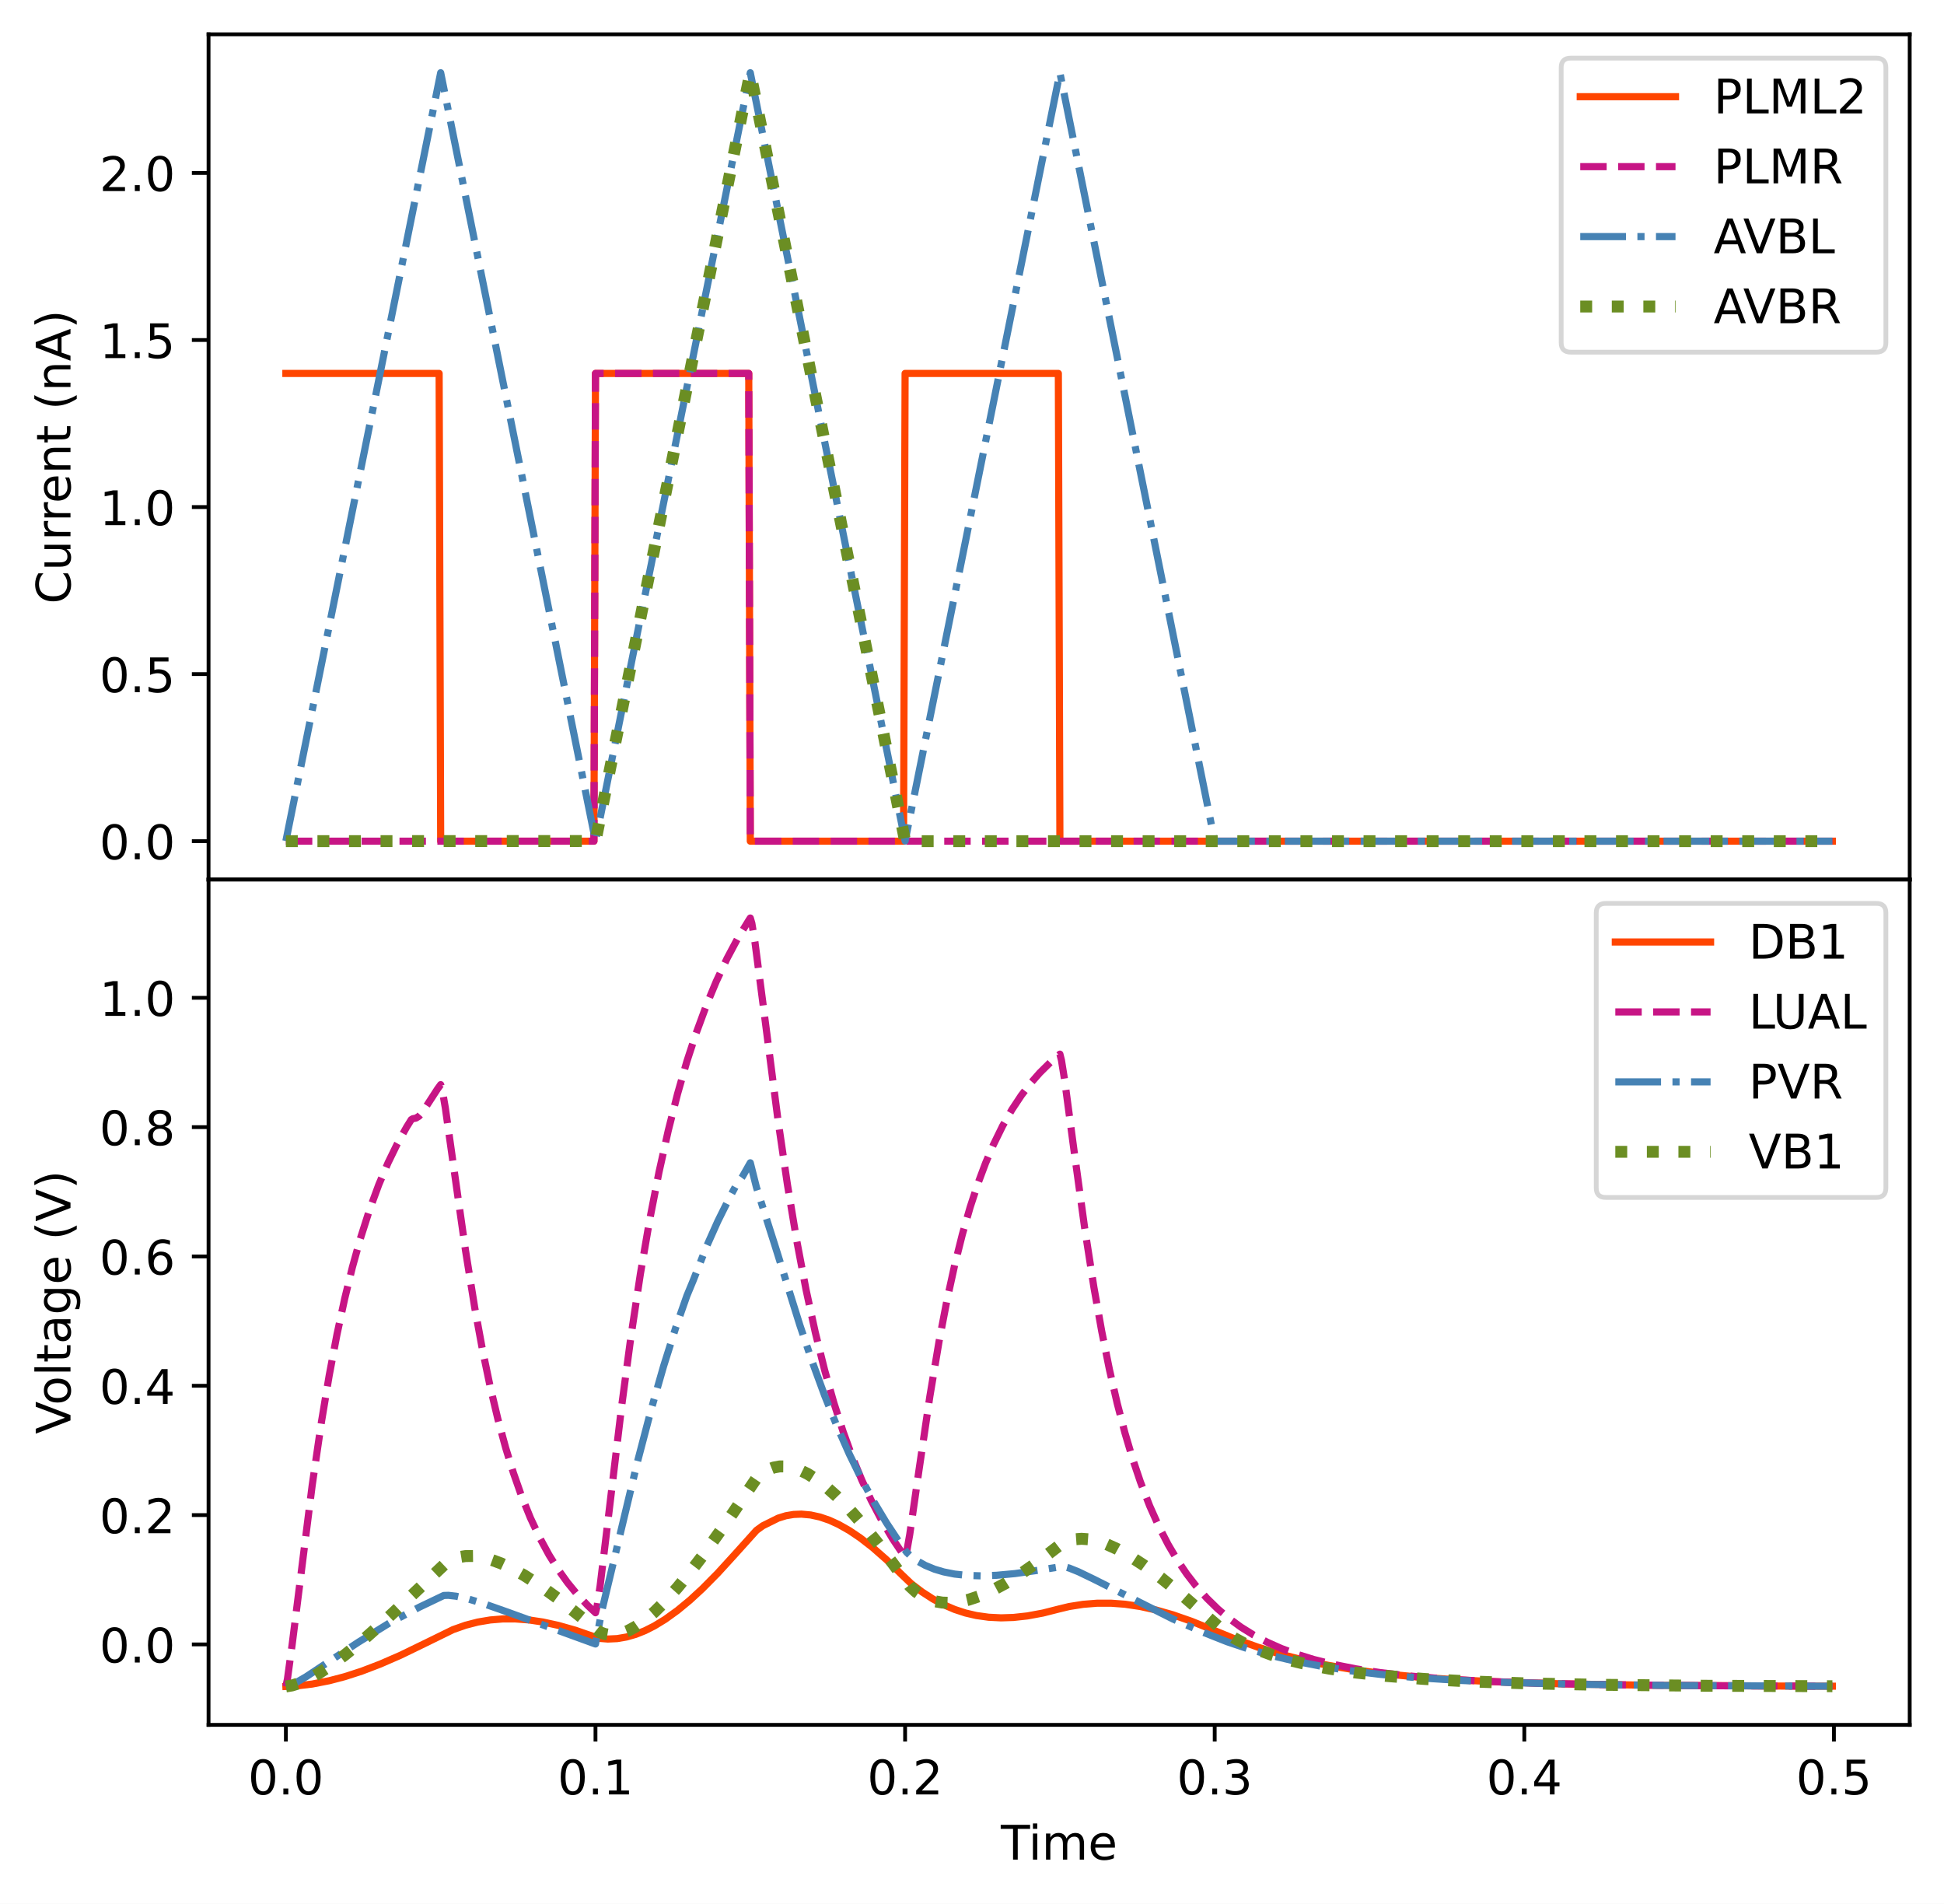
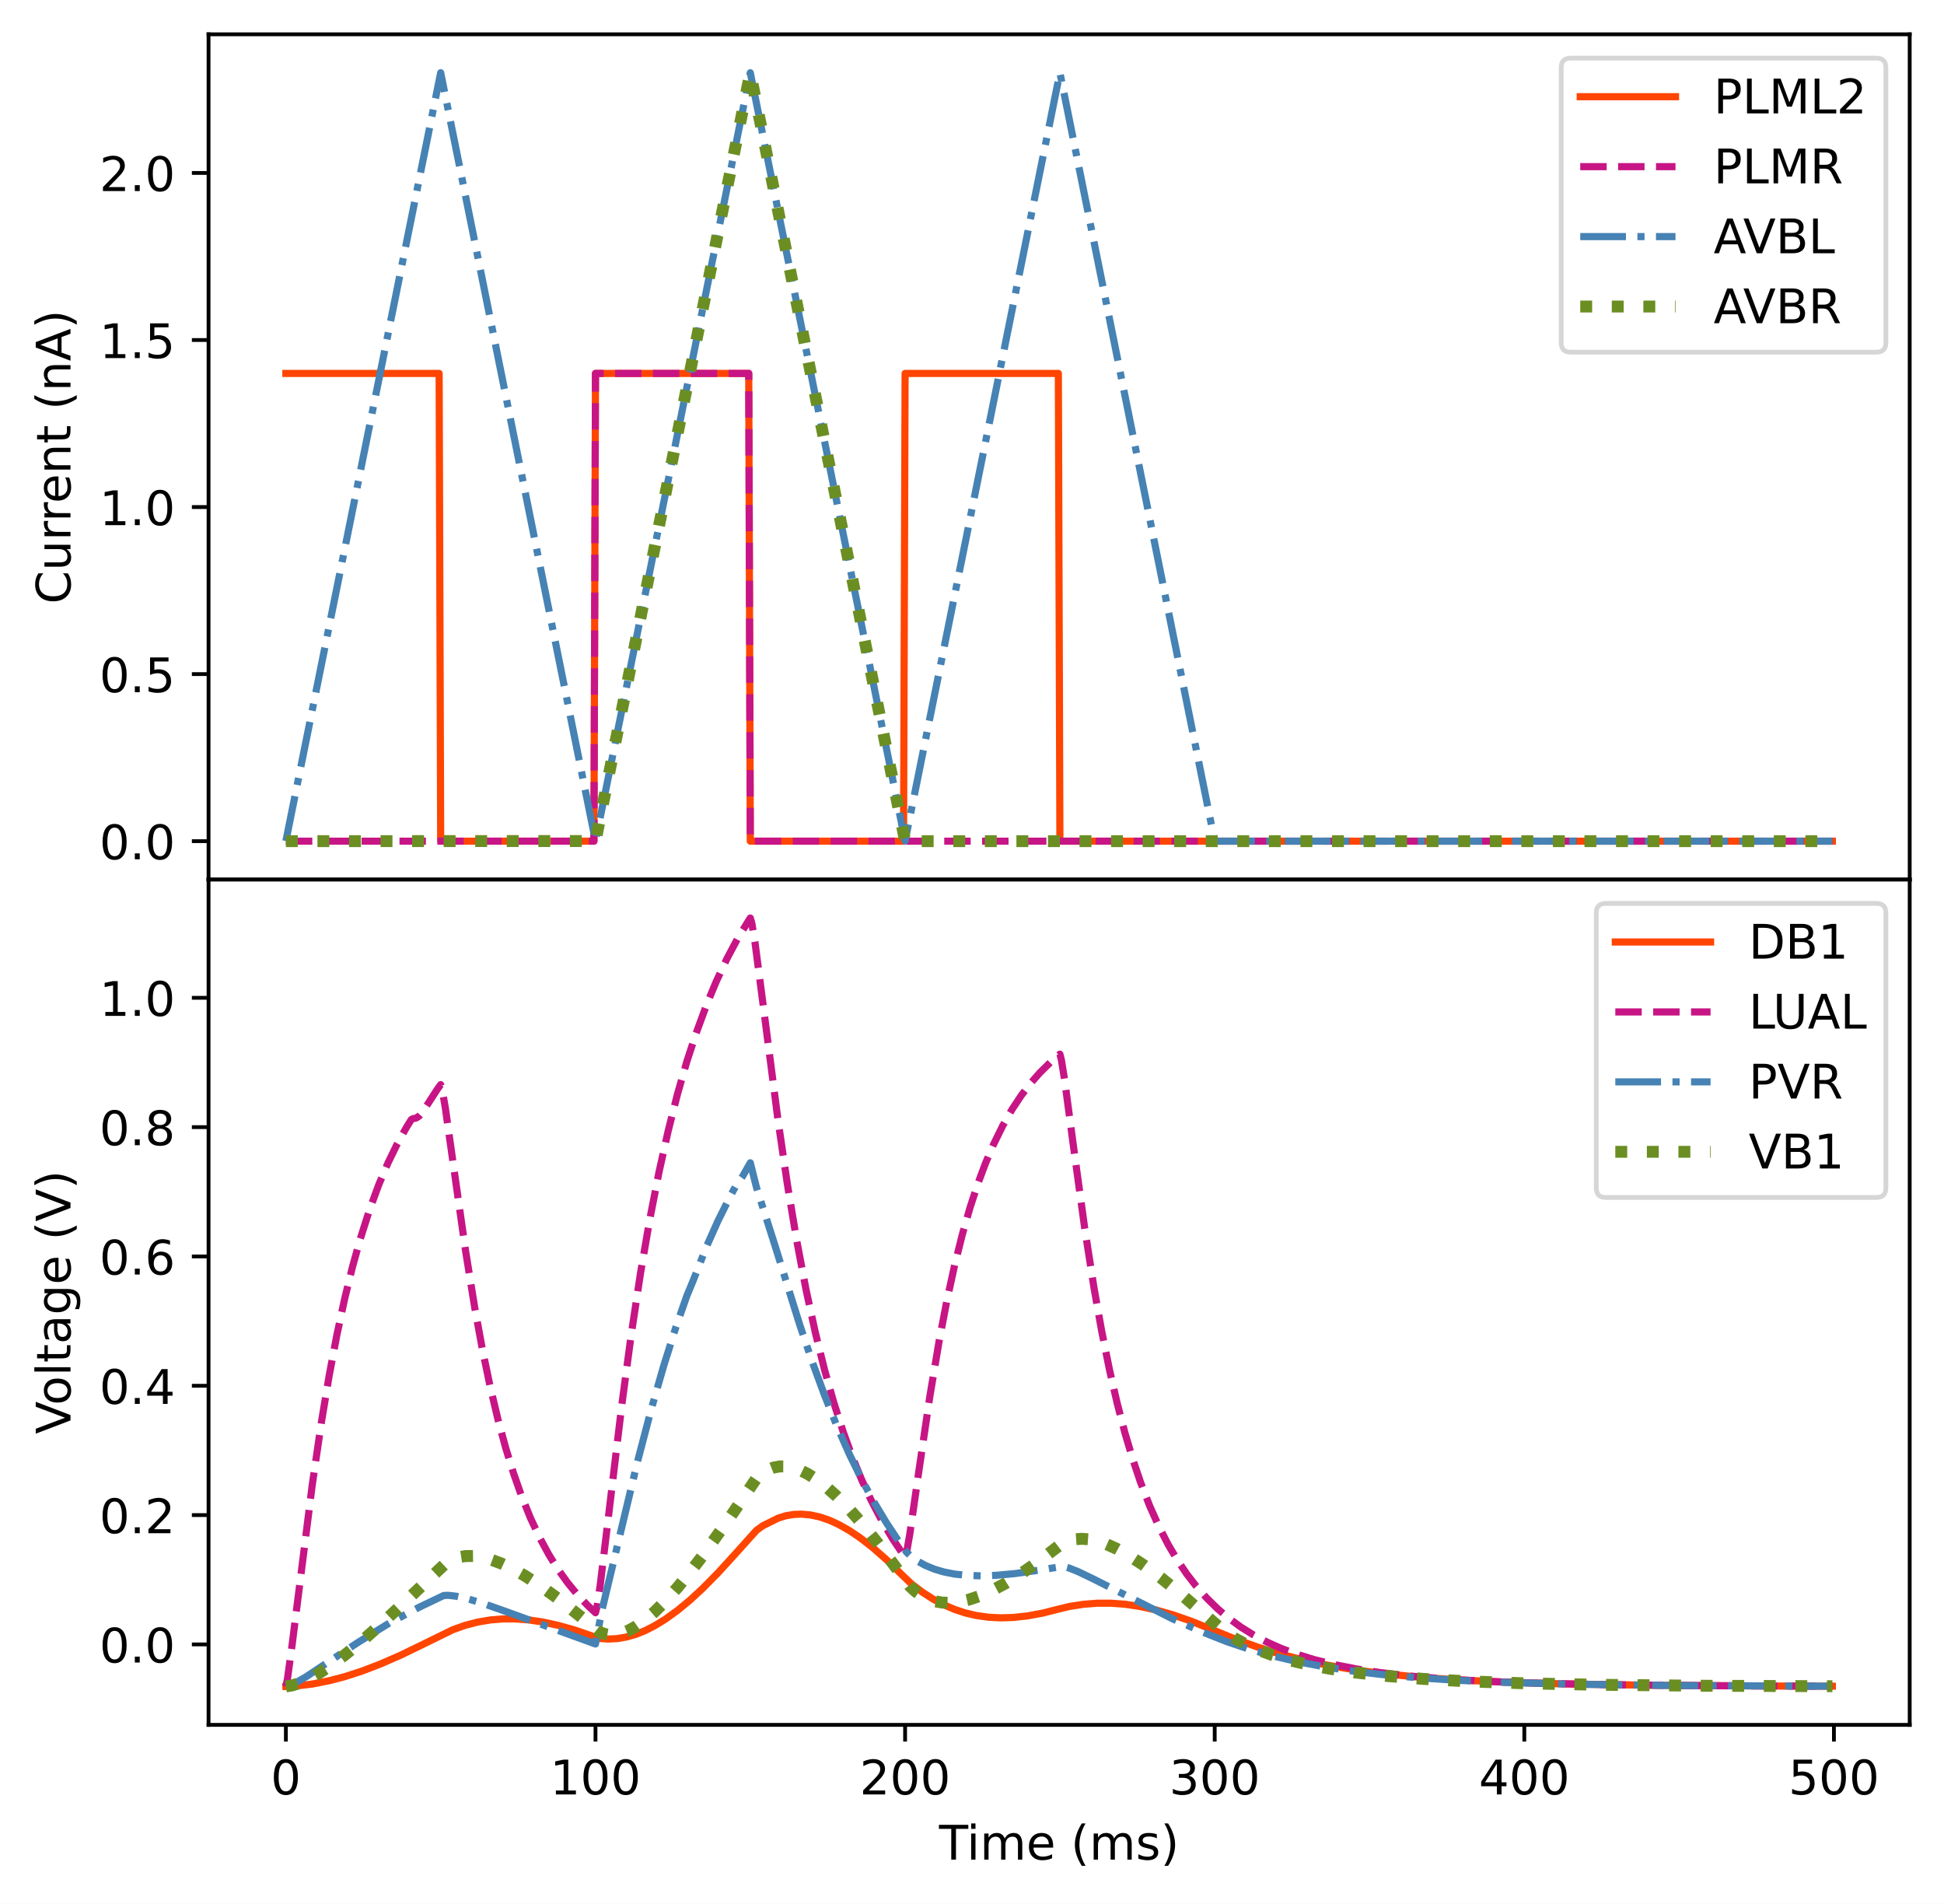
<svg xmlns="http://www.w3.org/2000/svg" xmlns:xlink="http://www.w3.org/1999/xlink" width="408.101pt" height="399.572pt" viewBox="0 0 408.101 399.572" version="1.1">
  <defs>
    <style type="text/css">*{stroke-linejoin: round; stroke-linecap: butt}</style>
  </defs>
  <g id="figure_1">
    <g id="patch_1">
      <path d="M 0 399.572  L 408.101 399.572  L 408.101 0  L 0 0  z " style="fill: #ffffff" />
    </g>
    <g id="axes_1">
      <g id="patch_2">
        <path d="M 43.781 184.608  L 400.901 184.608  L 400.901 7.2  L 43.781 7.2  z " style="fill: #ffffff" />
      </g>
      <g id="matplotlib.axis_1">
        <g id="xtick_1">
          <g id="line2d_1">
            <defs>
-               <path id="mf0d5bd801d" d="M 0 0  L 0 3.5  " style="stroke: #000000; stroke-width: 0.8" />
+               <path id="mcb9f00d465" d="M 0 0  L 0 3.5  " style="stroke: #000000; stroke-width: 0.8" />
            </defs>
            <g>
-               <use xlink:href="#mf0d5bd801d" x="60.014" y="184.608" style="stroke: #000000; stroke-width: 0.8" />
+               <use xlink:href="#mcb9f00d465" x="60.014" y="184.608" style="stroke: #000000; stroke-width: 0.8" />
            </g>
          </g>
        </g>
        <g id="xtick_2">
          <g id="line2d_2">
            <g>
-               <use xlink:href="#mf0d5bd801d" x="125.01" y="184.608" style="stroke: #000000; stroke-width: 0.8" />
+               <use xlink:href="#mcb9f00d465" x="125.01" y="184.608" style="stroke: #000000; stroke-width: 0.8" />
            </g>
          </g>
        </g>
        <g id="xtick_3">
          <g id="line2d_3">
            <g>
-               <use xlink:href="#mf0d5bd801d" x="190.006" y="184.608" style="stroke: #000000; stroke-width: 0.8" />
+               <use xlink:href="#mcb9f00d465" x="190.006" y="184.608" style="stroke: #000000; stroke-width: 0.8" />
            </g>
          </g>
        </g>
        <g id="xtick_4">
          <g id="line2d_4">
            <g>
-               <use xlink:href="#mf0d5bd801d" x="255.002" y="184.608" style="stroke: #000000; stroke-width: 0.8" />
+               <use xlink:href="#mcb9f00d465" x="255.002" y="184.608" style="stroke: #000000; stroke-width: 0.8" />
            </g>
          </g>
        </g>
        <g id="xtick_5">
          <g id="line2d_5">
            <g>
-               <use xlink:href="#mf0d5bd801d" x="319.998" y="184.608" style="stroke: #000000; stroke-width: 0.8" />
+               <use xlink:href="#mcb9f00d465" x="319.998" y="184.608" style="stroke: #000000; stroke-width: 0.8" />
            </g>
          </g>
        </g>
        <g id="xtick_6">
          <g id="line2d_6">
            <g>
-               <use xlink:href="#mf0d5bd801d" x="384.994" y="184.608" style="stroke: #000000; stroke-width: 0.8" />
+               <use xlink:href="#mcb9f00d465" x="384.994" y="184.608" style="stroke: #000000; stroke-width: 0.8" />
            </g>
          </g>
        </g>
      </g>
      <g id="matplotlib.axis_2">
        <g id="ytick_1">
          <g id="line2d_7">
            <defs>
-               <path id="m3d0656bf4e" d="M 0 0  L -3.5 0  " style="stroke: #000000; stroke-width: 0.8" />
+               <path id="me5c9d35a73" d="M 0 0  L -3.5 0  " style="stroke: #000000; stroke-width: 0.8" />
            </defs>
            <g>
-               <use xlink:href="#m3d0656bf4e" x="43.781" y="176.544" style="stroke: #000000; stroke-width: 0.8" />
+               <use xlink:href="#me5c9d35a73" x="43.781" y="176.544" style="stroke: #000000; stroke-width: 0.8" />
            </g>
          </g>
          <g id="text_1">
            <text style="font: 10px 'DejaVu Sans', 'Bitstream Vera Sans', 'Computer Modern Sans Serif', 'Lucida Grande', 'Verdana', 'Geneva', 'Lucid', 'Arial', 'Helvetica', 'Avant Garde', sans-serif; text-anchor: end" x="36.781" y="180.343" transform="rotate(-0 36.78125 180.3432)">0.0</text>
          </g>
        </g>
        <g id="ytick_2">
          <g id="line2d_8">
            <g>
-               <use xlink:href="#m3d0656bf4e" x="43.781" y="141.483" style="stroke: #000000; stroke-width: 0.8" />
+               <use xlink:href="#me5c9d35a73" x="43.781" y="141.483" style="stroke: #000000; stroke-width: 0.8" />
            </g>
          </g>
          <g id="text_2">
            <text style="font: 10px 'DejaVu Sans', 'Bitstream Vera Sans', 'Computer Modern Sans Serif', 'Lucida Grande', 'Verdana', 'Geneva', 'Lucid', 'Arial', 'Helvetica', 'Avant Garde', sans-serif; text-anchor: end" x="36.781" y="145.282" transform="rotate(-0 36.78125 145.2823)">0.5</text>
          </g>
        </g>
        <g id="ytick_3">
          <g id="line2d_9">
            <g>
-               <use xlink:href="#m3d0656bf4e" x="43.781" y="106.422" style="stroke: #000000; stroke-width: 0.8" />
+               <use xlink:href="#me5c9d35a73" x="43.781" y="106.422" style="stroke: #000000; stroke-width: 0.8" />
            </g>
          </g>
          <g id="text_3">
            <text style="font: 10px 'DejaVu Sans', 'Bitstream Vera Sans', 'Computer Modern Sans Serif', 'Lucida Grande', 'Verdana', 'Geneva', 'Lucid', 'Arial', 'Helvetica', 'Avant Garde', sans-serif; text-anchor: end" x="36.781" y="110.221" transform="rotate(-0 36.78125 110.2215)">1.0</text>
          </g>
        </g>
        <g id="ytick_4">
          <g id="line2d_10">
            <g>
-               <use xlink:href="#m3d0656bf4e" x="43.781" y="71.361" style="stroke: #000000; stroke-width: 0.8" />
+               <use xlink:href="#me5c9d35a73" x="43.781" y="71.361" style="stroke: #000000; stroke-width: 0.8" />
            </g>
          </g>
          <g id="text_4">
            <text style="font: 10px 'DejaVu Sans', 'Bitstream Vera Sans', 'Computer Modern Sans Serif', 'Lucida Grande', 'Verdana', 'Geneva', 'Lucid', 'Arial', 'Helvetica', 'Avant Garde', sans-serif; text-anchor: end" x="36.781" y="75.161" transform="rotate(-0 36.78125 75.16061)">1.5</text>
          </g>
        </g>
        <g id="ytick_5">
          <g id="line2d_11">
            <g>
-               <use xlink:href="#m3d0656bf4e" x="43.781" y="36.301" style="stroke: #000000; stroke-width: 0.8" />
+               <use xlink:href="#me5c9d35a73" x="43.781" y="36.301" style="stroke: #000000; stroke-width: 0.8" />
            </g>
          </g>
          <g id="text_5">
            <text style="font: 10px 'DejaVu Sans', 'Bitstream Vera Sans', 'Computer Modern Sans Serif', 'Lucida Grande', 'Verdana', 'Geneva', 'Lucid', 'Arial', 'Helvetica', 'Avant Garde', sans-serif; text-anchor: end" x="36.781" y="40.1" transform="rotate(-0 36.78125 40.09974)">2.0</text>
          </g>
        </g>
        <g id="text_6">
          <text style="font: 10px 'DejaVu Sans', 'Bitstream Vera Sans', 'Computer Modern Sans Serif', 'Lucida Grande', 'Verdana', 'Geneva', 'Lucid', 'Arial', 'Helvetica', 'Avant Garde', sans-serif; text-anchor: middle" x="14.798" y="95.904" transform="rotate(-90 14.79844 95.904)">Current (nA)</text>
        </g>
      </g>
      <g id="line2d_12">
-         <path d="M 60.014 78.374  L 92.187 78.374  L 92.512 176.544  L 124.685 176.544  L 125.01 78.374  L 157.183 78.374  L 157.508 176.544  L 189.681 176.544  L 190.006 78.374  L 222.179 78.374  L 222.504 176.544  L 384.669 176.544  L 384.669 176.544  " clip-path="url(#p424f09f19e)" style="fill: none; stroke: #ff4500; stroke-width: 1.5; stroke-linecap: square" />
+         <path d="M 60.014 78.374  L 92.187 78.374  L 92.512 176.544  L 124.685 176.544  L 125.01 78.374  L 157.183 78.374  L 157.508 176.544  L 189.681 176.544  L 190.006 78.374  L 222.179 78.374  L 222.504 176.544  L 384.669 176.544  L 384.669 176.544  " clip-path="url(#pf959b5ab00)" style="fill: none; stroke: #ff4500; stroke-width: 1.5; stroke-linecap: square" />
      </g>
      <g id="line2d_13">
-         <path d="M 60.014 176.544  L 124.685 176.544  L 125.01 78.374  L 157.183 78.374  L 157.508 176.544  L 384.669 176.544  L 384.669 176.544  " clip-path="url(#p424f09f19e)" style="fill: none; stroke-dasharray: 5.55,2.4; stroke-dashoffset: 0; stroke: #c71585; stroke-width: 1.5" />
+         <path d="M 60.014 176.544  L 124.685 176.544  L 125.01 78.374  L 157.183 78.374  L 157.508 176.544  L 384.669 176.544  L 384.669 176.544  " clip-path="url(#pf959b5ab00)" style="fill: none; stroke-dasharray: 5.55,2.4; stroke-dashoffset: 0; stroke: #c71585; stroke-width: 1.5" />
      </g>
      <g id="line2d_14">
-         <path d="M 60.014 176.512  L 92.512 15.264  L 125.01 176.512  L 157.508 15.264  L 190.006 176.512  L 222.504 15.264  L 255.002 176.544  L 384.669 176.544  L 384.669 176.544  " clip-path="url(#p424f09f19e)" style="fill: none; stroke-dasharray: 9.6,2.4,1.5,2.4; stroke-dashoffset: 0; stroke: #4682b4; stroke-width: 1.5" />
+         <path d="M 60.014 176.512  L 92.512 15.264  L 125.01 176.512  L 157.508 15.264  L 190.006 176.512  L 222.504 15.264  L 255.002 176.544  L 384.669 176.544  L 384.669 176.544  " clip-path="url(#pf959b5ab00)" style="fill: none; stroke-dasharray: 9.6,2.4,1.5,2.4; stroke-dashoffset: 0; stroke: #4682b4; stroke-width: 1.5" />
      </g>
      <g id="line2d_15">
-         <path d="M 60.014 176.544  L 125.01 176.512  L 157.508 15.264  L 190.006 176.544  L 384.669 176.544  L 384.669 176.544  " clip-path="url(#p424f09f19e)" style="fill: none; stroke-dasharray: 2.5,4.125; stroke-dashoffset: 0; stroke: #6b8e23; stroke-width: 2.5" />
+         <path d="M 60.014 176.544  L 125.01 176.512  L 157.508 15.264  L 190.006 176.544  L 384.669 176.544  L 384.669 176.544  " clip-path="url(#pf959b5ab00)" style="fill: none; stroke-dasharray: 2.5,4.125; stroke-dashoffset: 0; stroke: #6b8e23; stroke-width: 2.5" />
      </g>
      <g id="patch_3">
        <path d="M 43.781 184.608  L 43.781 7.2  " style="fill: none; stroke: #000000; stroke-width: 0.8; stroke-linejoin: miter; stroke-linecap: square" />
      </g>
      <g id="patch_4">
        <path d="M 400.901 184.608  L 400.901 7.2  " style="fill: none; stroke: #000000; stroke-width: 0.8; stroke-linejoin: miter; stroke-linecap: square" />
      </g>
      <g id="patch_5">
        <path d="M 43.781 184.608  L 400.901 184.608  " style="fill: none; stroke: #000000; stroke-width: 0.8; stroke-linejoin: miter; stroke-linecap: square" />
      </g>
      <g id="patch_6">
        <path d="M 43.781 7.2  L 400.901 7.2  " style="fill: none; stroke: #000000; stroke-width: 0.8; stroke-linejoin: miter; stroke-linecap: square" />
      </g>
      <g id="legend_1">
        <g id="patch_7">
          <path d="M 329.737 73.912  L 393.901 73.912  Q 395.901 73.912 395.901 71.912  L 395.901 14.2  Q 395.901 12.2 393.901 12.2  L 329.737 12.2  Q 327.737 12.2 327.737 14.2  L 327.737 71.912  Q 327.737 73.912 329.737 73.912  z " style="fill: #ffffff; opacity: 0.8; stroke: #cccccc; stroke-linejoin: miter" />
        </g>
        <g id="line2d_16">
          <path d="M 331.737 20.298  L 341.737 20.298  L 351.737 20.298  " style="fill: none; stroke: #ff4500; stroke-width: 1.5; stroke-linecap: square" />
        </g>
        <g id="text_7">
          <text style="font: 10px 'DejaVu Sans', 'Bitstream Vera Sans', 'Computer Modern Sans Serif', 'Lucida Grande', 'Verdana', 'Geneva', 'Lucid', 'Arial', 'Helvetica', 'Avant Garde', sans-serif; text-anchor: start" x="359.737" y="23.798" transform="rotate(-0 359.7372 23.79844)">PLML2</text>
        </g>
        <g id="line2d_17">
          <path d="M 331.737 34.977  L 341.737 34.977  L 351.737 34.977  " style="fill: none; stroke-dasharray: 5.55,2.4; stroke-dashoffset: 0; stroke: #c71585; stroke-width: 1.5" />
        </g>
        <g id="text_8">
          <text style="font: 10px 'DejaVu Sans', 'Bitstream Vera Sans', 'Computer Modern Sans Serif', 'Lucida Grande', 'Verdana', 'Geneva', 'Lucid', 'Arial', 'Helvetica', 'Avant Garde', sans-serif; text-anchor: start" x="359.737" y="38.477" transform="rotate(-0 359.7372 38.47656)">PLMR</text>
        </g>
        <g id="line2d_18">
          <path d="M 331.737 49.655  L 341.737 49.655  L 351.737 49.655  " style="fill: none; stroke-dasharray: 9.6,2.4,1.5,2.4; stroke-dashoffset: 0; stroke: #4682b4; stroke-width: 1.5" />
        </g>
        <g id="text_9">
          <text style="font: 10px 'DejaVu Sans', 'Bitstream Vera Sans', 'Computer Modern Sans Serif', 'Lucida Grande', 'Verdana', 'Geneva', 'Lucid', 'Arial', 'Helvetica', 'Avant Garde', sans-serif; text-anchor: start" x="359.737" y="53.155" transform="rotate(-0 359.7372 53.15469)">AVBL</text>
        </g>
        <g id="line2d_19">
          <path d="M 331.737 64.333  L 341.737 64.333  L 351.737 64.333  " style="fill: none; stroke-dasharray: 2.5,4.125; stroke-dashoffset: 0; stroke: #6b8e23; stroke-width: 2.5" />
        </g>
        <g id="text_10">
          <text style="font: 10px 'DejaVu Sans', 'Bitstream Vera Sans', 'Computer Modern Sans Serif', 'Lucida Grande', 'Verdana', 'Geneva', 'Lucid', 'Arial', 'Helvetica', 'Avant Garde', sans-serif; text-anchor: start" x="359.737" y="67.833" transform="rotate(-0 359.7372 67.83281)">AVBR</text>
        </g>
      </g>
    </g>
    <g id="axes_2">
      <g id="patch_8">
        <path d="M 43.781 362.016  L 400.901 362.016  L 400.901 184.608  L 43.781 184.608  z " style="fill: #ffffff" />
      </g>
      <g id="matplotlib.axis_3">
        <g id="xtick_7">
          <g id="line2d_20">
            <g>
-               <use xlink:href="#mf0d5bd801d" x="60.014" y="362.016" style="stroke: #000000; stroke-width: 0.8" />
+               <use xlink:href="#mcb9f00d465" x="60.014" y="362.016" style="stroke: #000000; stroke-width: 0.8" />
            </g>
          </g>
          <g id="text_11">
-             <text style="font: 10px 'DejaVu Sans', 'Bitstream Vera Sans', 'Computer Modern Sans Serif', 'Lucida Grande', 'Verdana', 'Geneva', 'Lucid', 'Arial', 'Helvetica', 'Avant Garde', sans-serif; text-anchor: middle" x="60.014" y="376.614" transform="rotate(-0 60.01398 376.6144)">0.0</text>
+             <text style="font: 10px 'DejaVu Sans', 'Bitstream Vera Sans', 'Computer Modern Sans Serif', 'Lucida Grande', 'Verdana', 'Geneva', 'Lucid', 'Arial', 'Helvetica', 'Avant Garde', sans-serif; text-anchor: middle" x="60.014" y="376.614" transform="rotate(-0 60.01398 376.6144)">0</text>
          </g>
        </g>
        <g id="xtick_8">
          <g id="line2d_21">
            <g>
-               <use xlink:href="#mf0d5bd801d" x="125.01" y="362.016" style="stroke: #000000; stroke-width: 0.8" />
+               <use xlink:href="#mcb9f00d465" x="125.01" y="362.016" style="stroke: #000000; stroke-width: 0.8" />
            </g>
          </g>
          <g id="text_12">
-             <text style="font: 10px 'DejaVu Sans', 'Bitstream Vera Sans', 'Computer Modern Sans Serif', 'Lucida Grande', 'Verdana', 'Geneva', 'Lucid', 'Arial', 'Helvetica', 'Avant Garde', sans-serif; text-anchor: middle" x="125.01" y="376.614" transform="rotate(-0 125.0099 376.6144)">0.1</text>
+             <text style="font: 10px 'DejaVu Sans', 'Bitstream Vera Sans', 'Computer Modern Sans Serif', 'Lucida Grande', 'Verdana', 'Geneva', 'Lucid', 'Arial', 'Helvetica', 'Avant Garde', sans-serif; text-anchor: middle" x="125.01" y="376.614" transform="rotate(-0 125.0099 376.6144)">100</text>
          </g>
        </g>
        <g id="xtick_9">
          <g id="line2d_22">
            <g>
-               <use xlink:href="#mf0d5bd801d" x="190.006" y="362.016" style="stroke: #000000; stroke-width: 0.8" />
+               <use xlink:href="#mcb9f00d465" x="190.006" y="362.016" style="stroke: #000000; stroke-width: 0.8" />
            </g>
          </g>
          <g id="text_13">
-             <text style="font: 10px 'DejaVu Sans', 'Bitstream Vera Sans', 'Computer Modern Sans Serif', 'Lucida Grande', 'Verdana', 'Geneva', 'Lucid', 'Arial', 'Helvetica', 'Avant Garde', sans-serif; text-anchor: middle" x="190.006" y="376.614" transform="rotate(-0 190.0058 376.6144)">0.2</text>
+             <text style="font: 10px 'DejaVu Sans', 'Bitstream Vera Sans', 'Computer Modern Sans Serif', 'Lucida Grande', 'Verdana', 'Geneva', 'Lucid', 'Arial', 'Helvetica', 'Avant Garde', sans-serif; text-anchor: middle" x="190.006" y="376.614" transform="rotate(-0 190.0058 376.6144)">200</text>
          </g>
        </g>
        <g id="xtick_10">
          <g id="line2d_23">
            <g>
-               <use xlink:href="#mf0d5bd801d" x="255.002" y="362.016" style="stroke: #000000; stroke-width: 0.8" />
+               <use xlink:href="#mcb9f00d465" x="255.002" y="362.016" style="stroke: #000000; stroke-width: 0.8" />
            </g>
          </g>
          <g id="text_14">
-             <text style="font: 10px 'DejaVu Sans', 'Bitstream Vera Sans', 'Computer Modern Sans Serif', 'Lucida Grande', 'Verdana', 'Geneva', 'Lucid', 'Arial', 'Helvetica', 'Avant Garde', sans-serif; text-anchor: middle" x="255.002" y="376.614" transform="rotate(-0 255.0017 376.6144)">0.3</text>
+             <text style="font: 10px 'DejaVu Sans', 'Bitstream Vera Sans', 'Computer Modern Sans Serif', 'Lucida Grande', 'Verdana', 'Geneva', 'Lucid', 'Arial', 'Helvetica', 'Avant Garde', sans-serif; text-anchor: middle" x="255.002" y="376.614" transform="rotate(-0 255.0017 376.6144)">300</text>
          </g>
        </g>
        <g id="xtick_11">
          <g id="line2d_24">
            <g>
-               <use xlink:href="#mf0d5bd801d" x="319.998" y="362.016" style="stroke: #000000; stroke-width: 0.8" />
+               <use xlink:href="#mcb9f00d465" x="319.998" y="362.016" style="stroke: #000000; stroke-width: 0.8" />
            </g>
          </g>
          <g id="text_15">
-             <text style="font: 10px 'DejaVu Sans', 'Bitstream Vera Sans', 'Computer Modern Sans Serif', 'Lucida Grande', 'Verdana', 'Geneva', 'Lucid', 'Arial', 'Helvetica', 'Avant Garde', sans-serif; text-anchor: middle" x="319.998" y="376.614" transform="rotate(-0 319.9976 376.6144)">0.4</text>
+             <text style="font: 10px 'DejaVu Sans', 'Bitstream Vera Sans', 'Computer Modern Sans Serif', 'Lucida Grande', 'Verdana', 'Geneva', 'Lucid', 'Arial', 'Helvetica', 'Avant Garde', sans-serif; text-anchor: middle" x="319.998" y="376.614" transform="rotate(-0 319.9976 376.6144)">400</text>
          </g>
        </g>
        <g id="xtick_12">
          <g id="line2d_25">
            <g>
-               <use xlink:href="#mf0d5bd801d" x="384.994" y="362.016" style="stroke: #000000; stroke-width: 0.8" />
+               <use xlink:href="#mcb9f00d465" x="384.994" y="362.016" style="stroke: #000000; stroke-width: 0.8" />
            </g>
          </g>
          <g id="text_16">
-             <text style="font: 10px 'DejaVu Sans', 'Bitstream Vera Sans', 'Computer Modern Sans Serif', 'Lucida Grande', 'Verdana', 'Geneva', 'Lucid', 'Arial', 'Helvetica', 'Avant Garde', sans-serif; text-anchor: middle" x="384.994" y="376.614" transform="rotate(-0 384.9935 376.6144)">0.5</text>
+             <text style="font: 10px 'DejaVu Sans', 'Bitstream Vera Sans', 'Computer Modern Sans Serif', 'Lucida Grande', 'Verdana', 'Geneva', 'Lucid', 'Arial', 'Helvetica', 'Avant Garde', sans-serif; text-anchor: middle" x="384.994" y="376.614" transform="rotate(-0 384.9935 376.6144)">500</text>
          </g>
        </g>
        <g id="text_17">
-           <text style="font: 10px 'DejaVu Sans', 'Bitstream Vera Sans', 'Computer Modern Sans Serif', 'Lucida Grande', 'Verdana', 'Geneva', 'Lucid', 'Arial', 'Helvetica', 'Avant Garde', sans-serif; text-anchor: middle" x="222.341" y="390.293" transform="rotate(-0 222.3413 390.2926)">Time</text>
+           <text style="font: 10px 'DejaVu Sans', 'Bitstream Vera Sans', 'Computer Modern Sans Serif', 'Lucida Grande', 'Verdana', 'Geneva', 'Lucid', 'Arial', 'Helvetica', 'Avant Garde', sans-serif; text-anchor: middle" x="222.341" y="390.293" transform="rotate(-0 222.3413 390.2926)">Time (ms)</text>
        </g>
      </g>
      <g id="matplotlib.axis_4">
        <g id="ytick_6">
          <g id="line2d_26">
            <g>
-               <use xlink:href="#m3d0656bf4e" x="43.781" y="345.131" style="stroke: #000000; stroke-width: 0.8" />
+               <use xlink:href="#me5c9d35a73" x="43.781" y="345.131" style="stroke: #000000; stroke-width: 0.8" />
            </g>
          </g>
          <g id="text_18">
            <text style="font: 10px 'DejaVu Sans', 'Bitstream Vera Sans', 'Computer Modern Sans Serif', 'Lucida Grande', 'Verdana', 'Geneva', 'Lucid', 'Arial', 'Helvetica', 'Avant Garde', sans-serif; text-anchor: end" x="36.781" y="348.93" transform="rotate(-0 36.78125 348.9299)">0.0</text>
          </g>
        </g>
        <g id="ytick_7">
          <g id="line2d_27">
            <g>
-               <use xlink:href="#m3d0656bf4e" x="43.781" y="317.988" style="stroke: #000000; stroke-width: 0.8" />
+               <use xlink:href="#me5c9d35a73" x="43.781" y="317.988" style="stroke: #000000; stroke-width: 0.8" />
            </g>
          </g>
          <g id="text_19">
            <text style="font: 10px 'DejaVu Sans', 'Bitstream Vera Sans', 'Computer Modern Sans Serif', 'Lucida Grande', 'Verdana', 'Geneva', 'Lucid', 'Arial', 'Helvetica', 'Avant Garde', sans-serif; text-anchor: end" x="36.781" y="321.787" transform="rotate(-0 36.78125 321.7873)">0.2</text>
          </g>
        </g>
        <g id="ytick_8">
          <g id="line2d_28">
            <g>
-               <use xlink:href="#m3d0656bf4e" x="43.781" y="290.846" style="stroke: #000000; stroke-width: 0.8" />
+               <use xlink:href="#me5c9d35a73" x="43.781" y="290.846" style="stroke: #000000; stroke-width: 0.8" />
            </g>
          </g>
          <g id="text_20">
            <text style="font: 10px 'DejaVu Sans', 'Bitstream Vera Sans', 'Computer Modern Sans Serif', 'Lucida Grande', 'Verdana', 'Geneva', 'Lucid', 'Arial', 'Helvetica', 'Avant Garde', sans-serif; text-anchor: end" x="36.781" y="294.645" transform="rotate(-0 36.78125 294.6448)">0.4</text>
          </g>
        </g>
        <g id="ytick_9">
          <g id="line2d_29">
            <g>
-               <use xlink:href="#m3d0656bf4e" x="43.781" y="263.703" style="stroke: #000000; stroke-width: 0.8" />
+               <use xlink:href="#me5c9d35a73" x="43.781" y="263.703" style="stroke: #000000; stroke-width: 0.8" />
            </g>
          </g>
          <g id="text_21">
            <text style="font: 10px 'DejaVu Sans', 'Bitstream Vera Sans', 'Computer Modern Sans Serif', 'Lucida Grande', 'Verdana', 'Geneva', 'Lucid', 'Arial', 'Helvetica', 'Avant Garde', sans-serif; text-anchor: end" x="36.781" y="267.502" transform="rotate(-0 36.78125 267.5022)">0.6</text>
          </g>
        </g>
        <g id="ytick_10">
          <g id="line2d_30">
            <g>
-               <use xlink:href="#m3d0656bf4e" x="43.781" y="236.56" style="stroke: #000000; stroke-width: 0.8" />
+               <use xlink:href="#me5c9d35a73" x="43.781" y="236.56" style="stroke: #000000; stroke-width: 0.8" />
            </g>
          </g>
          <g id="text_22">
            <text style="font: 10px 'DejaVu Sans', 'Bitstream Vera Sans', 'Computer Modern Sans Serif', 'Lucida Grande', 'Verdana', 'Geneva', 'Lucid', 'Arial', 'Helvetica', 'Avant Garde', sans-serif; text-anchor: end" x="36.781" y="240.36" transform="rotate(-0 36.78125 240.3597)">0.8</text>
          </g>
        </g>
        <g id="ytick_11">
          <g id="line2d_31">
            <g>
-               <use xlink:href="#m3d0656bf4e" x="43.781" y="209.418" style="stroke: #000000; stroke-width: 0.8" />
+               <use xlink:href="#me5c9d35a73" x="43.781" y="209.418" style="stroke: #000000; stroke-width: 0.8" />
            </g>
          </g>
          <g id="text_23">
            <text style="font: 10px 'DejaVu Sans', 'Bitstream Vera Sans', 'Computer Modern Sans Serif', 'Lucida Grande', 'Verdana', 'Geneva', 'Lucid', 'Arial', 'Helvetica', 'Avant Garde', sans-serif; text-anchor: end" x="36.781" y="213.217" transform="rotate(-0 36.78125 213.2171)">1.0</text>
          </g>
        </g>
        <g id="text_24">
          <text style="font: 10px 'DejaVu Sans', 'Bitstream Vera Sans', 'Computer Modern Sans Serif', 'Lucida Grande', 'Verdana', 'Geneva', 'Lucid', 'Arial', 'Helvetica', 'Avant Garde', sans-serif; text-anchor: middle" x="14.798" y="273.312" transform="rotate(-90 14.79844 273.312)">Voltage (V)</text>
        </g>
      </g>
      <g id="line2d_32">
-         <path d="M 60.014 353.952  L 62.289 353.838  L 65.539 353.449  L 69.113 352.753  L 72.363 351.901  L 75.938 350.746  L 79.838 349.253  L 84.062 347.414  L 89.262 344.89  L 95.112 342.025  L 97.712 341.109  L 100.311 340.435  L 102.911 339.999  L 105.511 339.783  L 108.111 339.775  L 111.036 339.993  L 113.961 340.428  L 117.21 341.137  L 120.785 342.153  L 124.685 343.503  L 125.985 343.875  L 127.61 344.002  L 129.56 343.912  L 131.509 343.578  L 133.459 343.022  L 135.409 342.244  L 137.359 341.258  L 139.634 339.867  L 142.234 337.993  L 144.834 335.847  L 147.433 333.452  L 150.683 330.165  L 154.258 326.249  L 158.808 321.189  L 160.108 320.243  L 163.357 318.629  L 164.982 318.124  L 166.607 317.853  L 168.232 317.787  L 170.182 317.964  L 172.132 318.39  L 174.082 319.058  L 176.032 319.947  L 178.307 321.235  L 180.581 322.768  L 183.181 324.787  L 186.106 327.357  L 189.356 330.533  L 191.306 332.398  L 193.581 334.129  L 195.855 335.598  L 198.13 336.815  L 200.405 337.79  L 202.68 338.535  L 204.955 339.065  L 207.555 339.428  L 210.155 339.556  L 212.754 339.472  L 215.679 339.152  L 218.929 338.551  L 222.179 337.727  L 224.454 337.178  L 227.378 336.718  L 230.303 336.483  L 233.228 336.478  L 236.153 336.696  L 239.403 337.18  L 242.652 337.895  L 246.227 338.916  L 250.127 340.272  L 254.352 341.979  L 259.226 343.974  L 264.101 345.722  L 268.651 347.127  L 273.526 348.395  L 278.725 349.504  L 284.25 350.448  L 290.424 351.27  L 297.574 351.983  L 305.698 352.564  L 315.773 353.048  L 328.447 353.422  L 345.671 353.692  L 372.319 353.864  L 384.669 353.899  L 384.669 353.899  " clip-path="url(#p1799deab62)" style="fill: none; stroke: #ff4500; stroke-width: 1.5; stroke-linecap: square" />
+         <path d="M 60.014 353.952  L 62.289 353.838  L 65.539 353.449  L 69.113 352.753  L 72.363 351.901  L 75.938 350.746  L 79.838 349.253  L 84.062 347.414  L 89.262 344.89  L 95.112 342.025  L 97.712 341.109  L 100.311 340.435  L 102.911 339.999  L 105.511 339.783  L 108.111 339.775  L 111.036 339.993  L 113.961 340.428  L 117.21 341.137  L 120.785 342.153  L 124.685 343.503  L 125.985 343.875  L 127.61 344.002  L 129.56 343.912  L 131.509 343.578  L 133.459 343.022  L 135.409 342.244  L 137.359 341.258  L 139.634 339.867  L 142.234 337.993  L 144.834 335.847  L 147.433 333.452  L 150.683 330.165  L 154.258 326.249  L 158.808 321.189  L 160.108 320.243  L 163.357 318.629  L 164.982 318.124  L 166.607 317.853  L 168.232 317.787  L 170.182 317.964  L 172.132 318.39  L 174.082 319.058  L 176.032 319.947  L 178.307 321.235  L 180.581 322.768  L 183.181 324.787  L 186.106 327.357  L 189.356 330.533  L 191.306 332.398  L 193.581 334.129  L 195.855 335.598  L 198.13 336.815  L 200.405 337.79  L 202.68 338.535  L 204.955 339.065  L 207.555 339.428  L 210.155 339.556  L 212.754 339.472  L 215.679 339.152  L 218.929 338.551  L 222.179 337.727  L 224.454 337.178  L 227.378 336.718  L 230.303 336.483  L 233.228 336.478  L 236.153 336.696  L 239.403 337.18  L 242.652 337.895  L 246.227 338.916  L 250.127 340.272  L 254.352 341.979  L 259.226 343.974  L 264.101 345.722  L 268.651 347.127  L 273.526 348.395  L 278.725 349.504  L 284.25 350.448  L 290.424 351.27  L 297.574 351.983  L 305.698 352.564  L 315.773 353.048  L 328.447 353.422  L 345.671 353.692  L 372.319 353.864  L 384.669 353.899  L 384.669 353.899  " clip-path="url(#p1343dd8923)" style="fill: none; stroke: #ff4500; stroke-width: 1.5; stroke-linecap: square" />
      </g>
      <g id="line2d_33">
-         <path d="M 60.014 353.952  L 60.339 352.412  L 61.314 345.293  L 65.539 311.719  L 67.489 298.384  L 69.113 288.655  L 70.738 280.089  L 72.363 272.554  L 73.988 265.92  L 75.613 260.078  L 77.563 253.952  L 79.513 248.648  L 81.463 244.045  L 83.413 240.045  L 85.362 236.549  L 86.337 234.986  L 86.662 234.798  L 87.312 234.67  L 87.962 234.272  L 88.612 233.535  L 89.912 231.544  L 91.862 228.532  L 92.512 227.643  L 92.837 228.761  L 93.487 232.518  L 95.112 244.043  L 97.712 262.366  L 99.661 274.466  L 101.286 283.303  L 102.911 291.076  L 104.536 297.899  L 106.161 303.891  L 107.786 309.153  L 109.411 313.778  L 111.361 318.605  L 113.311 322.762  L 115.26 326.354  L 117.21 329.471  L 119.16 332.185  L 121.11 334.558  L 123.385 336.966  L 125.01 338.484  L 125.335 337.17  L 125.985 332.809  L 127.61 319.324  L 130.535 294.873  L 132.484 280.297  L 134.434 267.381  L 136.384 256.024  L 138.334 246.052  L 140.284 237.292  L 142.234 229.587  L 144.184 222.803  L 146.134 216.863  L 148.408 210.692  L 150.358 205.999  L 152.633 201.149  L 154.908 196.878  L 157.183 193.176  L 157.508 192.672  L 157.833 193.772  L 158.483 197.712  L 160.108 210.182  L 163.357 235.339  L 165.307 248.644  L 167.257 260.381  L 169.207 270.665  L 171.157 279.661  L 173.107 287.536  L 175.057 294.442  L 177.007 300.516  L 178.956 305.874  L 180.906 310.617  L 182.856 314.831  L 185.131 319.176  L 187.406 322.999  L 189.681 326.385  L 190.006 326.837  L 190.331 325.742  L 190.981 322.054  L 192.931 308.495  L 195.205 293.061  L 197.155 281.422  L 198.78 272.959  L 200.405 265.542  L 202.03 259.059  L 203.655 253.392  L 205.28 248.435  L 206.905 244.092  L 208.53 240.28  L 210.479 236.307  L 212.429 232.889  L 214.379 229.94  L 216.329 227.384  L 218.279 225.16  L 220.554 222.916  L 222.504 221.243  L 222.829 222.524  L 223.479 226.577  L 225.429 241.179  L 227.703 257.731  L 229.653 270.249  L 231.278 279.39  L 232.903 287.44  L 234.528 294.514  L 236.153 300.732  L 237.778 306.202  L 239.403 311.023  L 241.353 316.071  L 243.302 320.433  L 245.252 324.214  L 247.202 327.504  L 249.152 330.377  L 251.102 332.896  L 253.377 335.459  L 255.652 337.683  L 257.927 339.614  L 260.526 341.512  L 263.126 343.131  L 266.051 344.676  L 268.976 345.978  L 272.226 347.19  L 275.8 348.292  L 280.025 349.346  L 284.575 350.246  L 289.775 351.047  L 295.949 351.763  L 303.099 352.363  L 311.873 352.871  L 322.922 353.279  L 337.871 353.593  L 359.645 353.805  L 384.669 353.899  L 384.669 353.899  " clip-path="url(#p1799deab62)" style="fill: none; stroke-dasharray: 5.55,2.4; stroke-dashoffset: 0; stroke: #c71585; stroke-width: 1.5" />
+         <path d="M 60.014 353.952  L 60.339 352.412  L 61.314 345.293  L 65.539 311.719  L 67.489 298.384  L 69.113 288.655  L 70.738 280.089  L 72.363 272.554  L 73.988 265.92  L 75.613 260.078  L 77.563 253.952  L 79.513 248.648  L 81.463 244.045  L 83.413 240.045  L 85.362 236.549  L 86.337 234.986  L 86.662 234.798  L 87.312 234.67  L 87.962 234.272  L 88.612 233.535  L 89.912 231.544  L 91.862 228.532  L 92.512 227.643  L 92.837 228.761  L 93.487 232.518  L 95.112 244.043  L 97.712 262.366  L 99.661 274.466  L 101.286 283.303  L 102.911 291.076  L 104.536 297.899  L 106.161 303.891  L 107.786 309.153  L 109.411 313.778  L 111.361 318.605  L 113.311 322.762  L 115.26 326.354  L 117.21 329.471  L 119.16 332.185  L 121.11 334.558  L 123.385 336.966  L 125.01 338.484  L 125.335 337.17  L 125.985 332.809  L 127.61 319.324  L 130.535 294.873  L 132.484 280.297  L 134.434 267.381  L 136.384 256.024  L 138.334 246.052  L 140.284 237.292  L 142.234 229.587  L 144.184 222.803  L 146.134 216.863  L 148.408 210.692  L 150.358 205.999  L 152.633 201.149  L 154.908 196.878  L 157.183 193.176  L 157.508 192.672  L 157.833 193.772  L 158.483 197.712  L 160.108 210.182  L 163.357 235.339  L 165.307 248.644  L 167.257 260.381  L 169.207 270.665  L 171.157 279.661  L 173.107 287.536  L 175.057 294.442  L 177.007 300.516  L 178.956 305.874  L 180.906 310.617  L 182.856 314.831  L 185.131 319.176  L 187.406 322.999  L 189.681 326.385  L 190.006 326.837  L 190.331 325.742  L 190.981 322.054  L 192.931 308.495  L 195.205 293.061  L 197.155 281.422  L 198.78 272.959  L 200.405 265.542  L 202.03 259.059  L 203.655 253.392  L 205.28 248.435  L 206.905 244.092  L 208.53 240.28  L 210.479 236.307  L 212.429 232.889  L 214.379 229.94  L 216.329 227.384  L 218.279 225.16  L 220.554 222.916  L 222.504 221.243  L 222.829 222.524  L 223.479 226.577  L 225.429 241.179  L 227.703 257.731  L 229.653 270.249  L 231.278 279.39  L 232.903 287.44  L 234.528 294.514  L 236.153 300.732  L 237.778 306.202  L 239.403 311.023  L 241.353 316.071  L 243.302 320.433  L 245.252 324.214  L 247.202 327.504  L 249.152 330.377  L 251.102 332.896  L 253.377 335.459  L 255.652 337.683  L 257.927 339.614  L 260.526 341.512  L 263.126 343.131  L 266.051 344.676  L 268.976 345.978  L 272.226 347.19  L 275.8 348.292  L 280.025 349.346  L 284.575 350.246  L 289.775 351.047  L 295.949 351.763  L 303.099 352.363  L 311.873 352.871  L 322.922 353.279  L 337.871 353.593  L 359.645 353.805  L 384.669 353.899  L 384.669 353.899  " clip-path="url(#p1343dd8923)" style="fill: none; stroke-dasharray: 5.55,2.4; stroke-dashoffset: 0; stroke: #c71585; stroke-width: 1.5" />
      </g>
      <g id="line2d_34">
-         <path d="M 60.014 353.952  L 60.664 353.83  L 61.964 353.247  L 64.239 351.931  L 68.463 349.124  L 75.288 344.629  L 81.788 340.619  L 87.962 337.348  L 93.162 334.858  L 94.137 334.827  L 95.762 335.013  L 98.037 335.511  L 101.286 336.488  L 106.486 338.323  L 124.685 344.93  L 125.01 345.041  L 126.31 338.203  L 133.784 306.944  L 136.709 295.791  L 139.309 286.726  L 141.909 278.488  L 144.184 271.985  L 145.484 268.847  L 148.408 261.419  L 150.683 256.326  L 153.283 251.099  L 154.583 248.693  L 155.883 246.908  L 157.508 244.045  L 158.808 249.227  L 162.708 261.475  L 167.907 278.108  L 170.507 285.796  L 173.107 292.873  L 175.707 299.339  L 178.307 305.207  L 180.906 310.514  L 183.506 315.308  L 186.106 319.639  L 188.706 323.561  L 190.331 325.791  L 191.306 326.715  L 192.606 327.643  L 194.231 328.54  L 196.18 329.343  L 198.13 329.918  L 200.405 330.367  L 203.005 330.649  L 205.93 330.74  L 209.18 330.624  L 213.079 330.263  L 217.954 329.571  L 223.154 328.757  L 224.454 329.105  L 226.403 329.888  L 229.653 331.458  L 246.227 339.798  L 252.402 342.512  L 257.602 344.572  L 262.151 346.1  L 267.026 347.489  L 271.901 348.649  L 277.425 349.725  L 283.275 350.634  L 289.775 351.42  L 297.249 352.097  L 306.023 352.665  L 316.748 353.128  L 330.397 353.483  L 349.246 353.735  L 379.144 353.887  L 384.669 353.9  L 384.669 353.9  " clip-path="url(#p1799deab62)" style="fill: none; stroke-dasharray: 9.6,2.4,1.5,2.4; stroke-dashoffset: 0; stroke: #4682b4; stroke-width: 1.5" />
+         <path d="M 60.014 353.952  L 60.664 353.83  L 61.964 353.247  L 64.239 351.931  L 68.463 349.124  L 75.288 344.629  L 81.788 340.619  L 87.962 337.348  L 93.162 334.858  L 94.137 334.827  L 95.762 335.013  L 98.037 335.511  L 101.286 336.488  L 106.486 338.323  L 124.685 344.93  L 125.01 345.041  L 126.31 338.203  L 133.784 306.944  L 136.709 295.791  L 139.309 286.726  L 141.909 278.488  L 144.184 271.985  L 145.484 268.847  L 148.408 261.419  L 150.683 256.326  L 153.283 251.099  L 154.583 248.693  L 155.883 246.908  L 157.508 244.045  L 158.808 249.227  L 162.708 261.475  L 167.907 278.108  L 170.507 285.796  L 173.107 292.873  L 175.707 299.339  L 178.307 305.207  L 180.906 310.514  L 183.506 315.308  L 186.106 319.639  L 188.706 323.561  L 190.331 325.791  L 191.306 326.715  L 192.606 327.643  L 194.231 328.54  L 196.18 329.343  L 198.13 329.918  L 200.405 330.367  L 203.005 330.649  L 205.93 330.74  L 209.18 330.624  L 213.079 330.263  L 217.954 329.571  L 223.154 328.757  L 224.454 329.105  L 226.403 329.888  L 229.653 331.458  L 246.227 339.798  L 252.402 342.512  L 257.602 344.572  L 262.151 346.1  L 267.026 347.489  L 271.901 348.649  L 277.425 349.725  L 283.275 350.634  L 289.775 351.42  L 297.249 352.097  L 306.023 352.665  L 316.748 353.128  L 330.397 353.483  L 349.246 353.735  L 379.144 353.887  L 384.669 353.9  L 384.669 353.9  " clip-path="url(#p1343dd8923)" style="fill: none; stroke-dasharray: 9.6,2.4,1.5,2.4; stroke-dashoffset: 0; stroke: #4682b4; stroke-width: 1.5" />
      </g>
      <g id="line2d_35">
-         <path d="M 60.014 353.952  L 61.314 353.741  L 62.939 353.235  L 64.889 352.364  L 66.839 351.246  L 69.438 349.54  L 72.363 347.364  L 76.263 344.168  L 80.813 340.125  L 86.662 334.624  L 93.812 327.875  L 95.112 327.215  L 96.412 326.8  L 97.712 326.591  L 99.337 326.574  L 100.961 326.793  L 102.911 327.285  L 105.186 328.121  L 107.461 329.19  L 110.061 330.644  L 113.311 332.74  L 116.885 335.325  L 121.11 338.673  L 125.985 342.588  L 126.96 342.946  L 127.935 343.111  L 129.235 343.073  L 130.535 342.781  L 131.834 342.273  L 133.459 341.391  L 135.409 340.016  L 137.359 338.34  L 139.634 336.086  L 142.234 333.188  L 145.159 329.581  L 147.433 326.617  L 152.958 318.872  L 158.808 310.263  L 160.108 309.114  L 161.083 308.521  L 162.383 308.015  L 163.682 307.772  L 164.982 307.781  L 166.282 308.009  L 167.907 308.542  L 169.532 309.331  L 171.482 310.559  L 173.432 312.058  L 175.707 314.099  L 178.307 316.756  L 181.231 320.092  L 184.481 324.15  L 188.056 328.963  L 190.981 332.884  L 192.281 334.087  L 193.581 334.987  L 194.88 335.633  L 196.18 336.065  L 197.805 336.35  L 199.43 336.398  L 201.38 336.195  L 203.33 335.755  L 205.605 334.992  L 208.205 333.851  L 211.129 332.285  L 214.379 330.263  L 217.954 327.763  L 222.179 324.514  L 223.154 323.835  L 224.129 323.431  L 225.754 323.059  L 227.053 322.962  L 228.678 323.08  L 230.303 323.423  L 232.253 324.079  L 234.528 325.11  L 237.128 326.563  L 240.053 328.466  L 243.627 331.087  L 247.527 334.225  L 252.402 338.449  L 256.952 342.381  L 259.226 343.87  L 261.501 345.097  L 264.101 346.259  L 267.026 347.336  L 270.601 348.407  L 274.5 349.345  L 279.05 350.215  L 284.575 351.032  L 291.074 351.752  L 298.874 352.374  L 308.298 352.888  L 319.998 353.294  L 335.597 353.602  L 358.345 353.811  L 384.669 353.902  L 384.669 353.902  " clip-path="url(#p1799deab62)" style="fill: none; stroke-dasharray: 2.5,4.125; stroke-dashoffset: 0; stroke: #6b8e23; stroke-width: 2.5" />
+         <path d="M 60.014 353.952  L 61.314 353.741  L 62.939 353.235  L 64.889 352.364  L 66.839 351.246  L 69.438 349.54  L 72.363 347.364  L 76.263 344.168  L 80.813 340.125  L 86.662 334.624  L 93.812 327.875  L 95.112 327.215  L 96.412 326.8  L 97.712 326.591  L 99.337 326.574  L 100.961 326.793  L 102.911 327.285  L 105.186 328.121  L 107.461 329.19  L 110.061 330.644  L 113.311 332.74  L 116.885 335.325  L 121.11 338.673  L 125.985 342.588  L 126.96 342.946  L 127.935 343.111  L 129.235 343.073  L 130.535 342.781  L 131.834 342.273  L 133.459 341.391  L 135.409 340.016  L 137.359 338.34  L 139.634 336.086  L 142.234 333.188  L 145.159 329.581  L 147.433 326.617  L 152.958 318.872  L 158.808 310.263  L 160.108 309.114  L 161.083 308.521  L 162.383 308.015  L 163.682 307.772  L 164.982 307.781  L 166.282 308.009  L 167.907 308.542  L 169.532 309.331  L 171.482 310.559  L 173.432 312.058  L 175.707 314.099  L 178.307 316.756  L 181.231 320.092  L 184.481 324.15  L 188.056 328.963  L 190.981 332.884  L 192.281 334.087  L 193.581 334.987  L 194.88 335.633  L 196.18 336.065  L 197.805 336.35  L 199.43 336.398  L 201.38 336.195  L 203.33 335.755  L 205.605 334.992  L 208.205 333.851  L 211.129 332.285  L 214.379 330.263  L 217.954 327.763  L 222.179 324.514  L 223.154 323.835  L 224.129 323.431  L 225.754 323.059  L 227.053 322.962  L 228.678 323.08  L 230.303 323.423  L 232.253 324.079  L 234.528 325.11  L 237.128 326.563  L 240.053 328.466  L 243.627 331.087  L 247.527 334.225  L 252.402 338.449  L 256.952 342.381  L 259.226 343.87  L 261.501 345.097  L 264.101 346.259  L 267.026 347.336  L 270.601 348.407  L 274.5 349.345  L 279.05 350.215  L 284.575 351.032  L 291.074 351.752  L 298.874 352.374  L 308.298 352.888  L 319.998 353.294  L 335.597 353.602  L 358.345 353.811  L 384.669 353.902  L 384.669 353.902  " clip-path="url(#p1343dd8923)" style="fill: none; stroke-dasharray: 2.5,4.125; stroke-dashoffset: 0; stroke: #6b8e23; stroke-width: 2.5" />
      </g>
      <g id="patch_9">
        <path d="M 43.781 362.016  L 43.781 184.608  " style="fill: none; stroke: #000000; stroke-width: 0.8; stroke-linejoin: miter; stroke-linecap: square" />
      </g>
      <g id="patch_10">
        <path d="M 400.901 362.016  L 400.901 184.608  " style="fill: none; stroke: #000000; stroke-width: 0.8; stroke-linejoin: miter; stroke-linecap: square" />
      </g>
      <g id="patch_11">
        <path d="M 43.781 362.016  L 400.901 362.016  " style="fill: none; stroke: #000000; stroke-width: 0.8; stroke-linejoin: miter; stroke-linecap: square" />
      </g>
      <g id="patch_12">
        <path d="M 43.781 184.608  L 400.901 184.608  " style="fill: none; stroke: #000000; stroke-width: 0.8; stroke-linejoin: miter; stroke-linecap: square" />
      </g>
      <g id="legend_2">
        <g id="patch_13">
          <path d="M 337.098 251.321  L 393.901 251.321  Q 395.901 251.321 395.901 249.321  L 395.901 191.608  Q 395.901 189.608 393.901 189.608  L 337.098 189.608  Q 335.098 189.608 335.098 191.608  L 335.098 249.321  Q 335.098 251.321 337.098 251.321  z " style="fill: #ffffff; opacity: 0.8; stroke: #cccccc; stroke-linejoin: miter" />
        </g>
        <g id="line2d_36">
          <path d="M 339.098 197.706  L 349.098 197.706  L 359.098 197.706  " style="fill: none; stroke: #ff4500; stroke-width: 1.5; stroke-linecap: square" />
        </g>
        <g id="text_25">
          <text style="font: 10px 'DejaVu Sans', 'Bitstream Vera Sans', 'Computer Modern Sans Serif', 'Lucida Grande', 'Verdana', 'Geneva', 'Lucid', 'Arial', 'Helvetica', 'Avant Garde', sans-serif; text-anchor: start" x="367.098" y="201.206" transform="rotate(-0 367.0981 201.2064)">DB1</text>
        </g>
        <g id="line2d_37">
          <path d="M 339.098 212.385  L 349.098 212.385  L 359.098 212.385  " style="fill: none; stroke-dasharray: 5.55,2.4; stroke-dashoffset: 0; stroke: #c71585; stroke-width: 1.5" />
        </g>
        <g id="text_26">
          <text style="font: 10px 'DejaVu Sans', 'Bitstream Vera Sans', 'Computer Modern Sans Serif', 'Lucida Grande', 'Verdana', 'Geneva', 'Lucid', 'Arial', 'Helvetica', 'Avant Garde', sans-serif; text-anchor: start" x="367.098" y="215.885" transform="rotate(-0 367.0981 215.8846)">LUAL</text>
        </g>
        <g id="line2d_38">
          <path d="M 339.098 227.063  L 349.098 227.063  L 359.098 227.063  " style="fill: none; stroke-dasharray: 9.6,2.4,1.5,2.4; stroke-dashoffset: 0; stroke: #4682b4; stroke-width: 1.5" />
        </g>
        <g id="text_27">
          <text style="font: 10px 'DejaVu Sans', 'Bitstream Vera Sans', 'Computer Modern Sans Serif', 'Lucida Grande', 'Verdana', 'Geneva', 'Lucid', 'Arial', 'Helvetica', 'Avant Garde', sans-serif; text-anchor: start" x="367.098" y="230.563" transform="rotate(-0 367.0981 230.5627)">PVR</text>
        </g>
        <g id="line2d_39">
          <path d="M 339.098 241.741  L 349.098 241.741  L 359.098 241.741  " style="fill: none; stroke-dasharray: 2.5,4.125; stroke-dashoffset: 0; stroke: #6b8e23; stroke-width: 2.5" />
        </g>
        <g id="text_28">
          <text style="font: 10px 'DejaVu Sans', 'Bitstream Vera Sans', 'Computer Modern Sans Serif', 'Lucida Grande', 'Verdana', 'Geneva', 'Lucid', 'Arial', 'Helvetica', 'Avant Garde', sans-serif; text-anchor: start" x="367.098" y="245.241" transform="rotate(-0 367.0981 245.2408)">VB1</text>
        </g>
      </g>
    </g>
  </g>
  <defs>
-     <clipPath id="p424f09f19e">
+     <clipPath id="pf959b5ab00">
      <rect x="43.781" y="7.2" width="357.12" height="177.408" />
    </clipPath>
-     <clipPath id="p1799deab62">
+     <clipPath id="p1343dd8923">
      <rect x="43.781" y="184.608" width="357.12" height="177.408" />
    </clipPath>
  </defs>
</svg>
